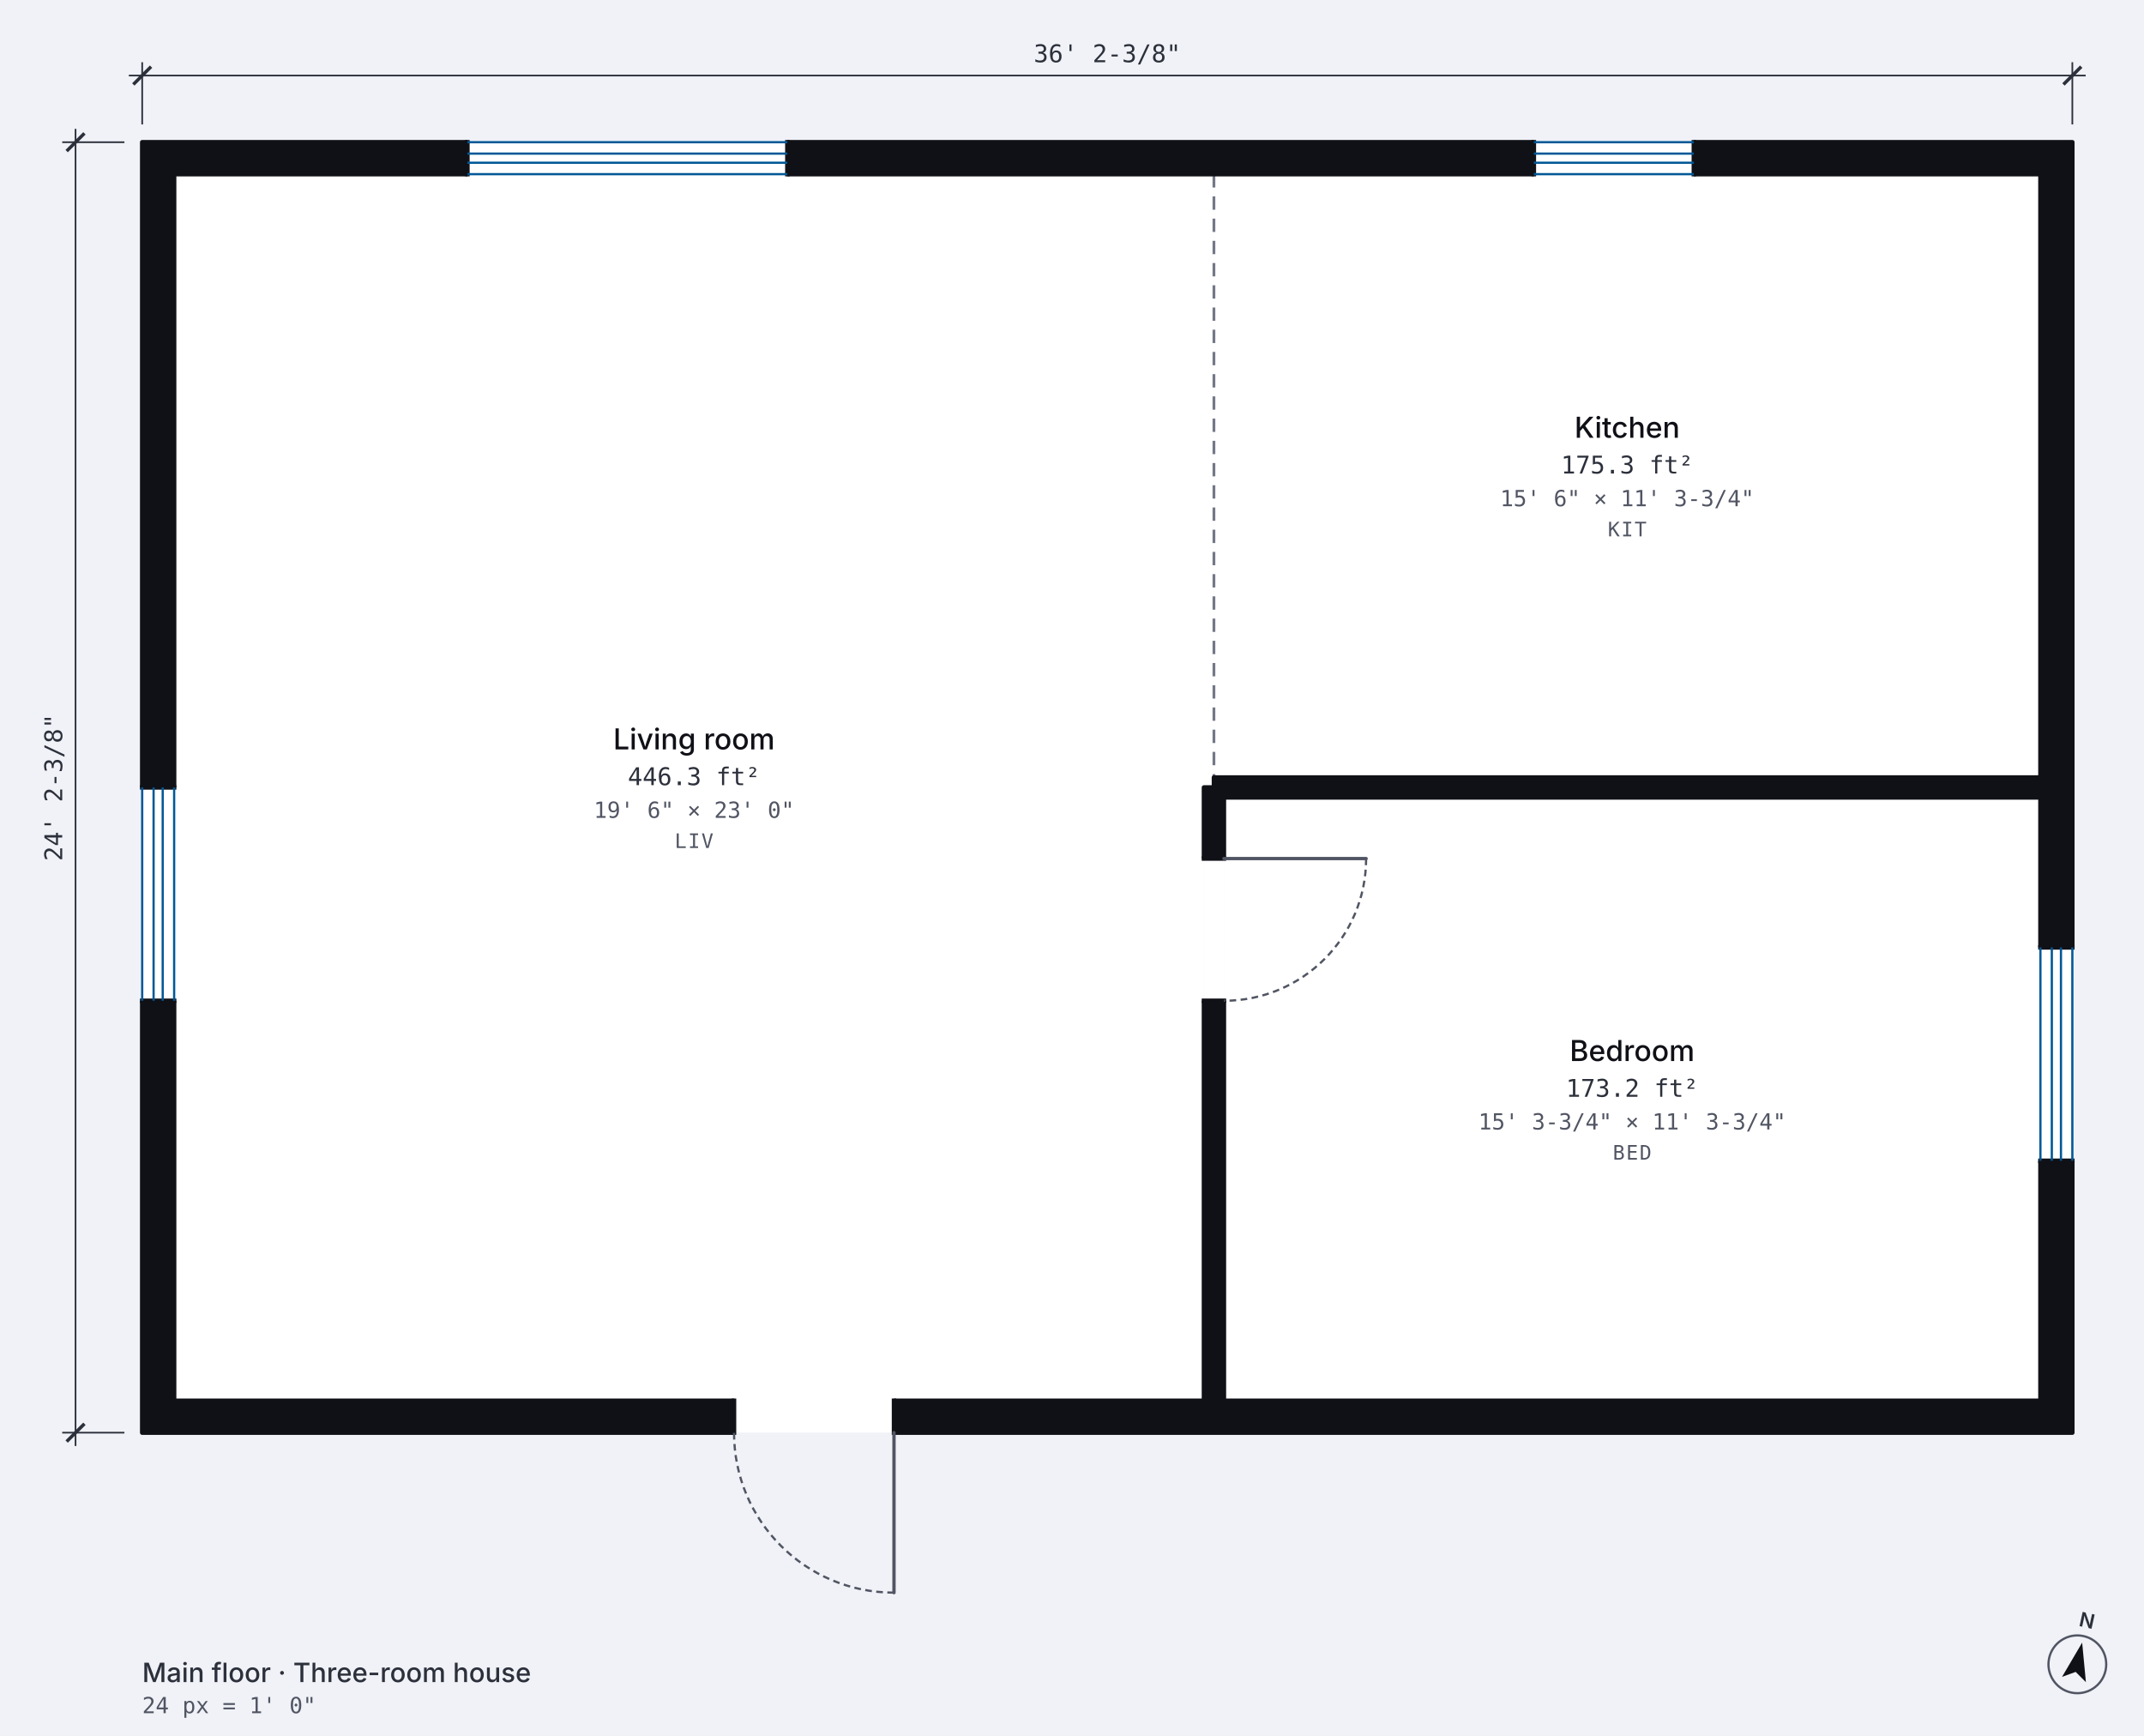
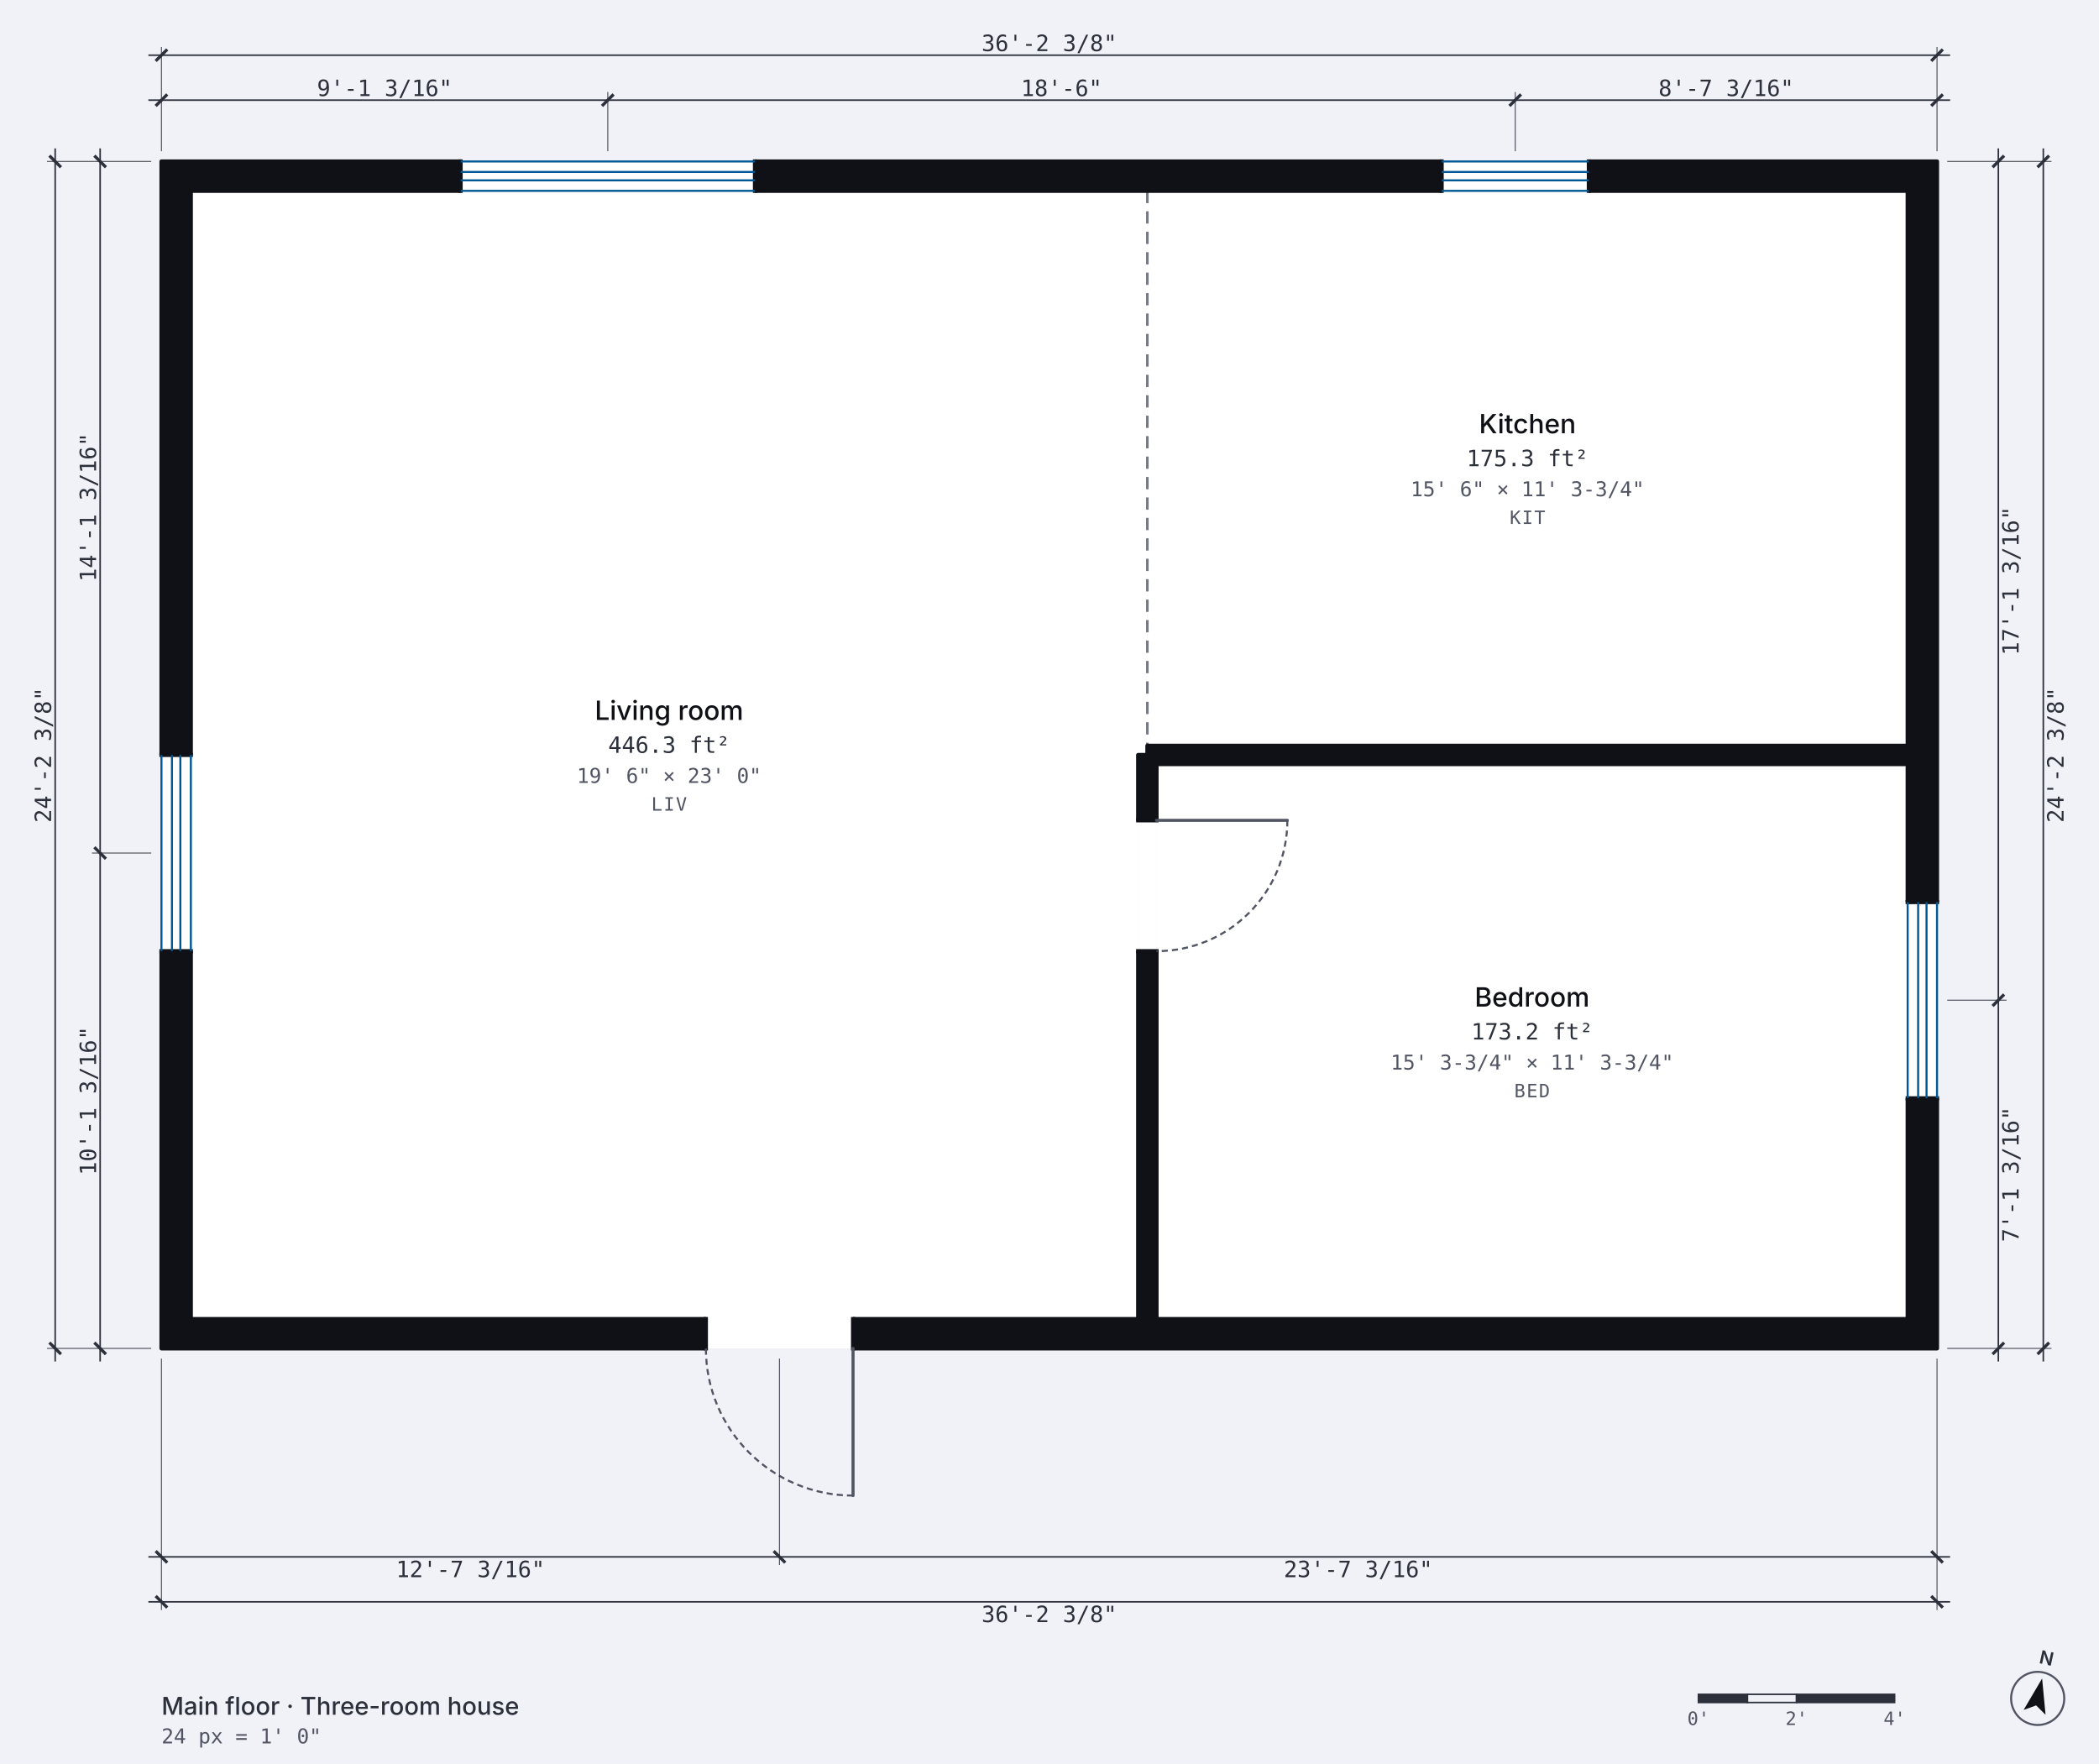
- <svg xmlns="http://www.w3.org/2000/svg" width="965" height="781" viewBox="0 0 965 781" font-family="Inter, sans-serif">
-   <rect width="965" height="781" fill="#f0f2f7" />
+ <svg xmlns="http://www.w3.org/2000/svg" width="1027" height="863" viewBox="0 0 1027 863" font-family="Inter, sans-serif">
+   <rect width="1027" height="863" fill="#f0f2f7" />
  <defs>
-     <mask id="fs-cuts" maskUnits="userSpaceOnUse" x="0" y="0" width="965" height="781">
-       <rect width="965" height="781" fill="#fff" />
-       <path d="M540.13 450.38L540.13 386.38L552.63 386.38L552.63 450.38Z" fill="#000" />
-       <path d="M934.5 426.38L934.5 522.38L916.63 522.38L916.63 426.38Z" fill="#000" />
-       <path d="M402.38 646.5L330.38 646.5L330.38 628.63L402.38 628.63Z" fill="#000" />
-       <path d="M690.38 62.25L762.38 62.25L762.38 80.13L690.38 80.13Z" fill="#000" />
-       <path d="M62.25 450.38L62.25 354.38L80.13 354.38L80.13 450.38Z" fill="#000" />
-       <path d="M210.38 62.25L354.38 62.25L354.38 80.13L210.38 80.13Z" fill="#000" />
+     <mask id="fs-cuts" maskUnits="userSpaceOnUse" x="0" y="0" width="1027" height="863">
+       <rect width="1027" height="863" fill="#fff" />
+       <path d="M555.13 465.38L555.13 401.38L567.63 401.38L567.63 465.38Z" fill="#000" />
+       <path d="M949.5 441.38L949.5 537.38L931.63 537.38L931.63 441.38Z" fill="#000" />
+       <path d="M417.38 661.5L345.38 661.5L345.38 643.63L417.38 643.63Z" fill="#000" />
+       <path d="M705.38 77.25L777.38 77.25L777.38 95.13L705.38 95.13Z" fill="#000" />
+       <path d="M77.25 465.38L77.25 369.38L95.13 369.38L95.13 465.38Z" fill="#000" />
+       <path d="M225.38 77.25L369.38 77.25L369.38 95.13L225.38 95.13Z" fill="#000" />
    </mask>
    <pattern id="fs-hatch" patternUnits="userSpaceOnUse" width="8" height="8">
      <path d="M-2 2L2 -2M0 8L8 0M6 10L10 6" stroke="#b9bdcb" stroke-width="1" />
    </pattern>
  </defs>
  <g id="floors">
-     <path data-id="BED" d="M550.88 630.38L918.38 630.38L918.38 358.88L550.88 358.88Z" fill="#ffffff" fill-rule="evenodd" />
-     <path data-id="KIT" d="M546.38 349.88L918.38 349.88L918.38 78.38L546.38 78.38Z" fill="#ffffff" fill-rule="evenodd" />
-     <path data-id="LIV" d="M78.38 630.38L541.88 630.38L541.88 354.38L546.38 354.38L546.38 78.38L78.38 78.38Z" fill="#ffffff" fill-rule="evenodd" />
-     <path d="M541.88 450.38L541.88 386.38L550.88 386.38L550.88 450.38Z" fill="#ffffff" />
-     <path d="M932.75 426.38L932.75 522.38L918.38 522.38L918.38 426.38Z" fill="#ffffff" />
-     <path d="M402.38 644.75L330.38 644.75L330.38 630.38L402.38 630.38Z" fill="#ffffff" />
-     <path d="M690.38 64L762.38 64L762.38 78.38L690.38 78.38Z" fill="#ffffff" />
-     <path d="M64 450.38L64 354.38L78.38 354.38L78.38 450.38Z" fill="#ffffff" />
-     <path d="M210.38 64L354.38 64L354.38 78.38L210.38 78.38Z" fill="#ffffff" />
+     <path data-id="BED" d="M565.88 645.38L933.38 645.38L933.38 373.88L565.88 373.88Z" fill="#ffffff" fill-rule="evenodd" />
+     <path data-id="KIT" d="M561.38 364.88L933.38 364.88L933.38 93.38L561.38 93.38Z" fill="#ffffff" fill-rule="evenodd" />
+     <path data-id="LIV" d="M93.38 645.38L556.88 645.38L556.88 369.38L561.38 369.38L561.38 93.38L93.38 93.38Z" fill="#ffffff" fill-rule="evenodd" />
+     <path d="M556.88 465.38L556.88 401.38L565.88 401.38L565.88 465.38Z" fill="#ffffff" />
+     <path d="M947.75 441.38L947.75 537.38L933.38 537.38L933.38 441.38Z" fill="#ffffff" />
+     <path d="M417.38 659.75L345.38 659.75L345.38 645.38L417.38 645.38Z" fill="#ffffff" />
+     <path d="M705.38 79L777.38 79L777.38 93.38L705.38 93.38Z" fill="#ffffff" />
+     <path d="M79 465.38L79 369.38L93.38 369.38L93.38 465.38Z" fill="#ffffff" />
+     <path d="M225.38 79L369.38 79L369.38 93.38L225.38 93.38Z" fill="#ffffff" />
  </g>
  <g id="separators">
-     <path data-id="SK" d="M546.38 354.38L546.38 66.38" stroke="#747888" stroke-width="1.25" stroke-dasharray="6 4" fill="none" />
+     <path data-id="SK" d="M561.38 369.38L561.38 81.38" stroke="#747888" stroke-width="1.25" stroke-dasharray="6 4" fill="none" />
  </g>
  <g id="walls" mask="url(#fs-cuts)">
-     <path d="M918.38 78.38L918.38 354.38L932.75 354.38L932.75 64ZM918.38 354.38L918.38 630.38L932.75 644.75L932.75 354.38ZM550.88 630.38L550.88 358.88L541.88 354.38L541.88 630.38ZM550.88 358.88L918.38 358.88L918.38 349.88L546.38 349.88ZM78.38 78.38L546.38 78.38L546.38 64L64 64ZM546.38 78.38L918.38 78.38L932.75 64L546.38 64ZM918.38 630.38L546.38 630.38L546.38 644.75L932.75 644.75ZM546.38 630.38L78.38 630.38L64 644.75L546.38 644.75ZM78.38 630.38L78.38 78.38L64 64L64 644.75ZM541.88 354.38L550.88 358.88L546.38 349.88L546.38 354.38Z" fill="#101117" stroke="#101117" stroke-width="2" stroke-linejoin="round" />
-     <path d="M918.38 78.38L918.38 354.38L932.75 354.38L932.75 64ZM918.38 354.38L918.38 630.38L932.75 644.75L932.75 354.38ZM550.88 630.38L550.88 358.88L541.88 354.38L541.88 630.38ZM550.88 358.88L918.38 358.88L918.38 349.88L546.38 349.88ZM78.38 78.38L546.38 78.38L546.38 64L64 64ZM546.38 78.38L918.38 78.38L932.75 64L546.38 64ZM918.38 630.38L546.38 630.38L546.38 644.75L932.75 644.75ZM546.38 630.38L78.38 630.38L64 644.75L546.38 644.75ZM78.38 630.38L78.38 78.38L64 64L64 644.75ZM541.88 354.38L550.88 358.88L546.38 349.88L546.38 354.38Z" fill="#101117" stroke="#101117" stroke-width="0.5" stroke-linejoin="round" />
+     <path d="M933.38 93.38L933.38 369.38L947.75 369.38L947.75 79ZM933.38 369.38L933.38 645.38L947.75 659.75L947.75 369.38ZM565.88 645.38L565.88 373.88L556.88 369.38L556.88 645.38ZM565.88 373.88L933.38 373.88L933.38 364.88L561.38 364.88ZM93.38 93.38L561.38 93.38L561.38 79L79 79ZM561.38 93.38L933.38 93.38L947.75 79L561.38 79ZM933.38 645.38L561.38 645.38L561.38 659.75L947.75 659.75ZM561.38 645.38L93.38 645.38L79 659.75L561.38 659.75ZM93.38 645.38L93.38 93.38L79 79L79 659.75ZM556.88 369.38L565.88 373.88L561.38 364.88L561.38 369.38Z" fill="#101117" stroke="#101117" stroke-width="2" stroke-linejoin="round" />
+     <path d="M933.38 93.38L933.38 369.38L947.75 369.38L947.75 79ZM933.38 369.38L933.38 645.38L947.75 659.75L947.75 369.38ZM565.88 645.38L565.88 373.88L556.88 369.38L556.88 645.38ZM565.88 373.88L933.38 373.88L933.38 364.88L561.38 364.88ZM93.38 93.38L561.38 93.38L561.38 79L79 79ZM561.38 93.38L933.38 93.38L947.75 79L561.38 79ZM933.38 645.38L561.38 645.38L561.38 659.75L947.75 659.75ZM561.38 645.38L93.38 645.38L79 659.75L561.38 659.75ZM93.38 645.38L93.38 93.38L79 79L79 659.75ZM556.88 369.38L565.88 373.88L561.38 364.88L561.38 369.38Z" fill="#101117" stroke="#101117" stroke-width="0.5" stroke-linejoin="round" />
  </g>
  <g id="openings">
    <g data-id="BD">
-       <path d="M540.88 450.38L551.88 450.38M540.88 386.38L551.88 386.38" stroke="#101117" stroke-width="2" fill="none" />
-       <path d="M550.88 386.38L614.88 386.38" stroke="#515563" stroke-width="1.5" stroke-linecap="round" fill="none" />
-       <path d="M614.88 386.38A64 64 0 0 1 550.88 450.38" stroke="#515563" stroke-width="1" fill="none" stroke-dasharray="3 2" />
+       <path d="M555.88 465.38L566.88 465.38M555.88 401.38L566.88 401.38" stroke="#101117" stroke-width="2" fill="none" />
+       <path d="M565.88 401.38L629.88 401.38" stroke="#515563" stroke-width="1.5" stroke-linecap="round" fill="none" />
+       <path d="M629.88 401.38A64 64 0 0 1 565.88 465.38" stroke="#515563" stroke-width="1" fill="none" stroke-dasharray="3 2" />
    </g>
    <g data-id="BW">
-       <path d="M933.75 426.38L917.38 426.38M933.75 522.38L917.38 522.38" stroke="#101117" stroke-width="2" fill="none" />
-       <path d="M932.75 426.38L932.75 522.38M918.38 426.38L918.38 522.38M927.62 426.38L927.62 522.38M923.51 426.38L923.51 522.38" stroke="#005896" stroke-width="1" fill="none" />
+       <path d="M948.75 441.38L932.38 441.38M948.75 537.38L932.38 537.38" stroke="#101117" stroke-width="2" fill="none" />
+       <path d="M947.75 441.38L947.75 537.38M933.38 441.38L933.38 537.38M942.62 441.38L942.62 537.38M938.51 441.38L938.51 537.38" stroke="#005896" stroke-width="1" fill="none" />
    </g>
    <g data-id="FD">
-       <path d="M402.38 645.75L402.38 629.38M330.38 645.75L330.38 629.38" stroke="#101117" stroke-width="2" fill="none" />
-       <path d="M402.38 644.75L402.38 716.75" stroke="#515563" stroke-width="1.5" stroke-linecap="round" fill="none" />
-       <path d="M402.38 716.75A72 72 0 0 1 330.38 644.75" stroke="#515563" stroke-width="1" fill="none" stroke-dasharray="3 2" />
+       <path d="M417.38 660.75L417.38 644.38M345.38 660.75L345.38 644.38" stroke="#101117" stroke-width="2" fill="none" />
+       <path d="M417.38 659.75L417.38 731.75" stroke="#515563" stroke-width="1.5" stroke-linecap="round" fill="none" />
+       <path d="M417.38 731.75A72 72 0 0 1 345.38 659.75" stroke="#515563" stroke-width="1" fill="none" stroke-dasharray="3 2" />
    </g>
    <g data-id="KW">
-       <path d="M690.38 63L690.38 79.38M762.38 63L762.38 79.38" stroke="#101117" stroke-width="2" fill="none" />
-       <path d="M690.38 64L762.38 64M690.38 78.38L762.38 78.38M690.38 69.13L762.38 69.13M690.38 73.24L762.38 73.24" stroke="#005896" stroke-width="1" fill="none" />
+       <path d="M705.38 78L705.38 94.38M777.38 78L777.38 94.38" stroke="#101117" stroke-width="2" fill="none" />
+       <path d="M705.38 79L777.38 79M705.38 93.38L777.38 93.38M705.38 84.13L777.38 84.13M705.38 88.24L777.38 88.24" stroke="#005896" stroke-width="1" fill="none" />
    </g>
    <g data-id="LW1">
-       <path d="M63 450.38L79.38 450.38M63 354.38L79.38 354.38" stroke="#101117" stroke-width="2" fill="none" />
-       <path d="M64 450.38L64 354.38M78.38 450.38L78.38 354.38M69.13 450.38L69.13 354.38M73.24 450.38L73.24 354.38" stroke="#005896" stroke-width="1" fill="none" />
+       <path d="M78 465.38L94.38 465.38M78 369.38L94.38 369.38" stroke="#101117" stroke-width="2" fill="none" />
+       <path d="M79 465.38L79 369.38M93.38 465.38L93.38 369.38M84.13 465.38L84.13 369.38M88.24 465.38L88.24 369.38" stroke="#005896" stroke-width="1" fill="none" />
    </g>
    <g data-id="LW2">
-       <path d="M210.38 63L210.38 79.38M354.38 63L354.38 79.38" stroke="#101117" stroke-width="2" fill="none" />
-       <path d="M210.38 64L354.38 64M210.38 78.38L354.38 78.38M210.38 69.13L354.38 69.13M210.38 73.24L354.38 73.24" stroke="#005896" stroke-width="1" fill="none" />
+       <path d="M225.38 78L225.38 94.38M369.38 78L369.38 94.38" stroke="#101117" stroke-width="2" fill="none" />
+       <path d="M225.38 79L369.38 79M225.38 93.38L369.38 93.38M225.38 84.13L369.38 84.13M225.38 88.24L369.38 88.24" stroke="#005896" stroke-width="1" fill="none" />
    </g>
  </g>
  <g id="labels" font-family="Inter, sans-serif">
-     <g data-id="BED" transform="translate(734.63 494.63)" text-anchor="middle">
+     <g data-id="BED" transform="translate(749.63 509.63)" text-anchor="middle">
      <text y="-17.13" font-size="13" font-weight="500" fill="#101117">Bedroom</text>
      <text y="-1.04" font-family="'JetBrains Mono', monospace" font-size="11" fill="#2c303b">173.2 ft²</text>
      <text y="13.68" font-family="'JetBrains Mono', monospace" font-size="10" fill="#515563">15' 3-3/4" × 11' 3-3/4"</text>
      <text y="27.25" font-family="'JetBrains Mono', monospace" font-size="9" letter-spacing="0.6" fill="#515563">BED</text>
    </g>
-     <g data-id="KIT" transform="translate(732.38 214.13)" text-anchor="middle">
+     <g data-id="KIT" transform="translate(747.38 229.13)" text-anchor="middle">
      <text y="-17.13" font-size="13" font-weight="500" fill="#101117">Kitchen</text>
      <text y="-1.04" font-family="'JetBrains Mono', monospace" font-size="11" fill="#2c303b">175.3 ft²</text>
      <text y="13.68" font-family="'JetBrains Mono', monospace" font-size="10" fill="#515563">15' 6" × 11' 3-3/4"</text>
      <text y="27.25" font-family="'JetBrains Mono', monospace" font-size="9" letter-spacing="0.6" fill="#515563">KIT</text>
    </g>
-     <g data-id="LIV" transform="translate(312.38 354.38)" text-anchor="middle">
+     <g data-id="LIV" transform="translate(327.38 369.38)" text-anchor="middle">
      <text y="-17.13" font-size="13" font-weight="500" fill="#101117">Living room</text>
      <text y="-1.04" font-family="'JetBrains Mono', monospace" font-size="11" fill="#2c303b">446.3 ft²</text>
      <text y="13.68" font-family="'JetBrains Mono', monospace" font-size="10" fill="#515563">19' 6" × 23' 0"</text>
      <text y="27.25" font-family="'JetBrains Mono', monospace" font-size="9" letter-spacing="0.6" fill="#515563">LIV</text>
    </g>
  </g>
  <g id="dimensions" stroke="#2c303b" font-family="'JetBrains Mono', monospace" font-size="11">
-     <path d="M64 56L64 28M932.75 56L932.75 28M58 34L938.75 34M56 64L28 64M56 644.75L28 644.75M34 58L34 650.75" stroke-width="0.75" fill="none" />
-     <path d="M60 38L68 30M928.75 38L936.75 30M30 68L38 60M30 648.75L38 640.75" stroke-width="1.5" fill="none" />
-     <text x="498.38" y="28" text-anchor="middle" stroke="none" fill="#2c303b">36' 2-3/8"</text>
-     <text transform="translate(28 354.38) rotate(-90)" text-anchor="middle" stroke="none" fill="#2c303b">24' 2-3/8"</text>
+     <path data-role="dim" d="M72.6 49L954.15 49M72.6 27L954.15 27M72.6 761.75L954.15 761.75M72.6 783.75L954.15 783.75M977.75 666.15L977.75 72.6M999.75 666.15L999.75 72.6M49 666.15L49 72.6M27 666.15L27 72.6" stroke-width="0.75" fill="none" />
+     <path data-role="tick" d="M76.17 51.83L81.83 46.17M294.55 51.83L300.2 46.17M738.55 51.83L744.2 46.17M944.92 51.83L950.58 46.17M76.17 29.83L81.83 24.17M944.92 29.83L950.58 24.17M76.17 758.92L81.83 764.58M378.55 758.92L384.2 764.58M944.92 758.92L950.58 764.58M76.17 780.92L81.83 786.58M944.92 780.92L950.58 786.58M974.92 662.58L980.58 656.92M974.92 492.2L980.58 486.55M974.92 81.83L980.58 76.17M996.92 662.58L1002.58 656.92M996.92 81.83L1002.58 76.17M51.83 662.58L46.17 656.92M51.83 420.2L46.17 414.55M51.83 81.83L46.17 76.17M29.83 662.58L24.17 656.92M29.83 81.83L24.17 76.17" stroke-width="1.5" fill="none" />
+     <path data-role="ext" d="M79 74L79 45M297.38 74L297.38 45M741.38 74L741.38 45M947.75 74L947.75 45M79 74L79 23M947.75 74L947.75 23M79 664.75L79 765.75M381.38 664.75L381.38 765.75M947.75 664.75L947.75 765.75M79 664.75L79 787.75M947.75 664.75L947.75 787.75M952.75 659.75L981.75 659.75M952.75 489.38L981.75 489.38M952.75 79L981.75 79M952.75 659.75L1003.75 659.75M952.75 79L1003.75 79M74 659.75L45 659.75M74 417.38L45 417.38M74 79L45 79M74 659.75L23 659.75M74 79L23 79" stroke-width="0.5" fill="none" stroke-opacity="0.8" />
+     <text x="188.19" y="47" text-anchor="middle" stroke="none" fill="#2c303b" font-size="11">9'-1 3/16"</text>
+     <text x="519.38" y="47" text-anchor="middle" stroke="none" fill="#2c303b" font-size="11">18'-6"</text>
+     <text x="844.56" y="47" text-anchor="middle" stroke="none" fill="#2c303b" font-size="11">8'-7 3/16"</text>
+     <text x="513.38" y="25" text-anchor="middle" stroke="none" fill="#2c303b" font-size="11">36'-2 3/8"</text>
+     <text x="230.19" y="771.67" text-anchor="middle" stroke="none" fill="#2c303b" font-size="11">12'-7 3/16"</text>
+     <text x="664.56" y="771.67" text-anchor="middle" stroke="none" fill="#2c303b" font-size="11">23'-7 3/16"</text>
+     <text x="513.38" y="793.67" text-anchor="middle" stroke="none" fill="#2c303b" font-size="11">36'-2 3/8"</text>
+     <text x="987.67" y="574.56" text-anchor="middle" stroke="none" fill="#2c303b" font-size="11" transform="rotate(-90 987.67 574.56)">7'-1 3/16"</text>
+     <text x="987.67" y="284.19" text-anchor="middle" stroke="none" fill="#2c303b" font-size="11" transform="rotate(-90 987.67 284.19)">17'-1 3/16"</text>
+     <text x="1009.67" y="369.38" text-anchor="middle" stroke="none" fill="#2c303b" font-size="11" transform="rotate(-90 1009.67 369.38)">24'-2 3/8"</text>
+     <text x="47" y="538.56" text-anchor="middle" stroke="none" fill="#2c303b" font-size="11" transform="rotate(-90 47 538.56)">10'-1 3/16"</text>
+     <text x="47" y="248.19" text-anchor="middle" stroke="none" fill="#2c303b" font-size="11" transform="rotate(-90 47 248.19)">14'-1 3/16"</text>
+     <text x="25" y="369.38" text-anchor="middle" stroke="none" fill="#2c303b" font-size="11" transform="rotate(-90 25 369.38)">24'-2 3/8"</text>
  </g>
-   <text x="64" y="757" font-size="12" font-weight="500" fill="#2c303b">Main floor · Three-room house</text>
-   <text x="64" y="771" font-family="'JetBrains Mono', monospace" font-size="10" fill="#515563">24 px = 1' 0"</text>
-   <g id="north" transform="translate(935 749) rotate(12.5)">
+   <text x="79" y="839" font-size="12" font-weight="500" fill="#2c303b">Main floor · Three-room house</text>
+   <text x="79" y="853" font-family="'JetBrains Mono', monospace" font-size="10" fill="#515563">24 px = 1' 0"</text>
+   <g id="scale-bar">
+     <rect x="831" y="829" width="24" height="4" fill="#2c303b" stroke="#2c303b" stroke-width="0.75" />
+     <rect x="855" y="829" width="24" height="4" fill="#f0f2f7" stroke="#2c303b" stroke-width="0.75" />
+     <rect x="879" y="829" width="48" height="4" fill="#2c303b" stroke="#2c303b" stroke-width="0.75" />
+     <text x="831" y="844" text-anchor="middle" font-family="'JetBrains Mono', monospace" font-size="9" fill="#515563">0'</text>
+     <text x="879" y="844" text-anchor="middle" font-family="'JetBrains Mono', monospace" font-size="9" fill="#515563">2'</text>
+     <text x="927" y="844" text-anchor="middle" font-family="'JetBrains Mono', monospace" font-size="9" fill="#515563">4'</text>
+   </g>
+   <g id="north" transform="translate(997 831) rotate(12.5)">
    <circle r="13" fill="none" stroke="#515563" stroke-width="1" />
    <path d="M0 -10L5.5 7L0 3.5L-5.5 7Z" fill="#101117" />
    <text y="-17" text-anchor="middle" font-size="9" font-weight="600" fill="#2c303b">N</text>
  </g>
</svg>
